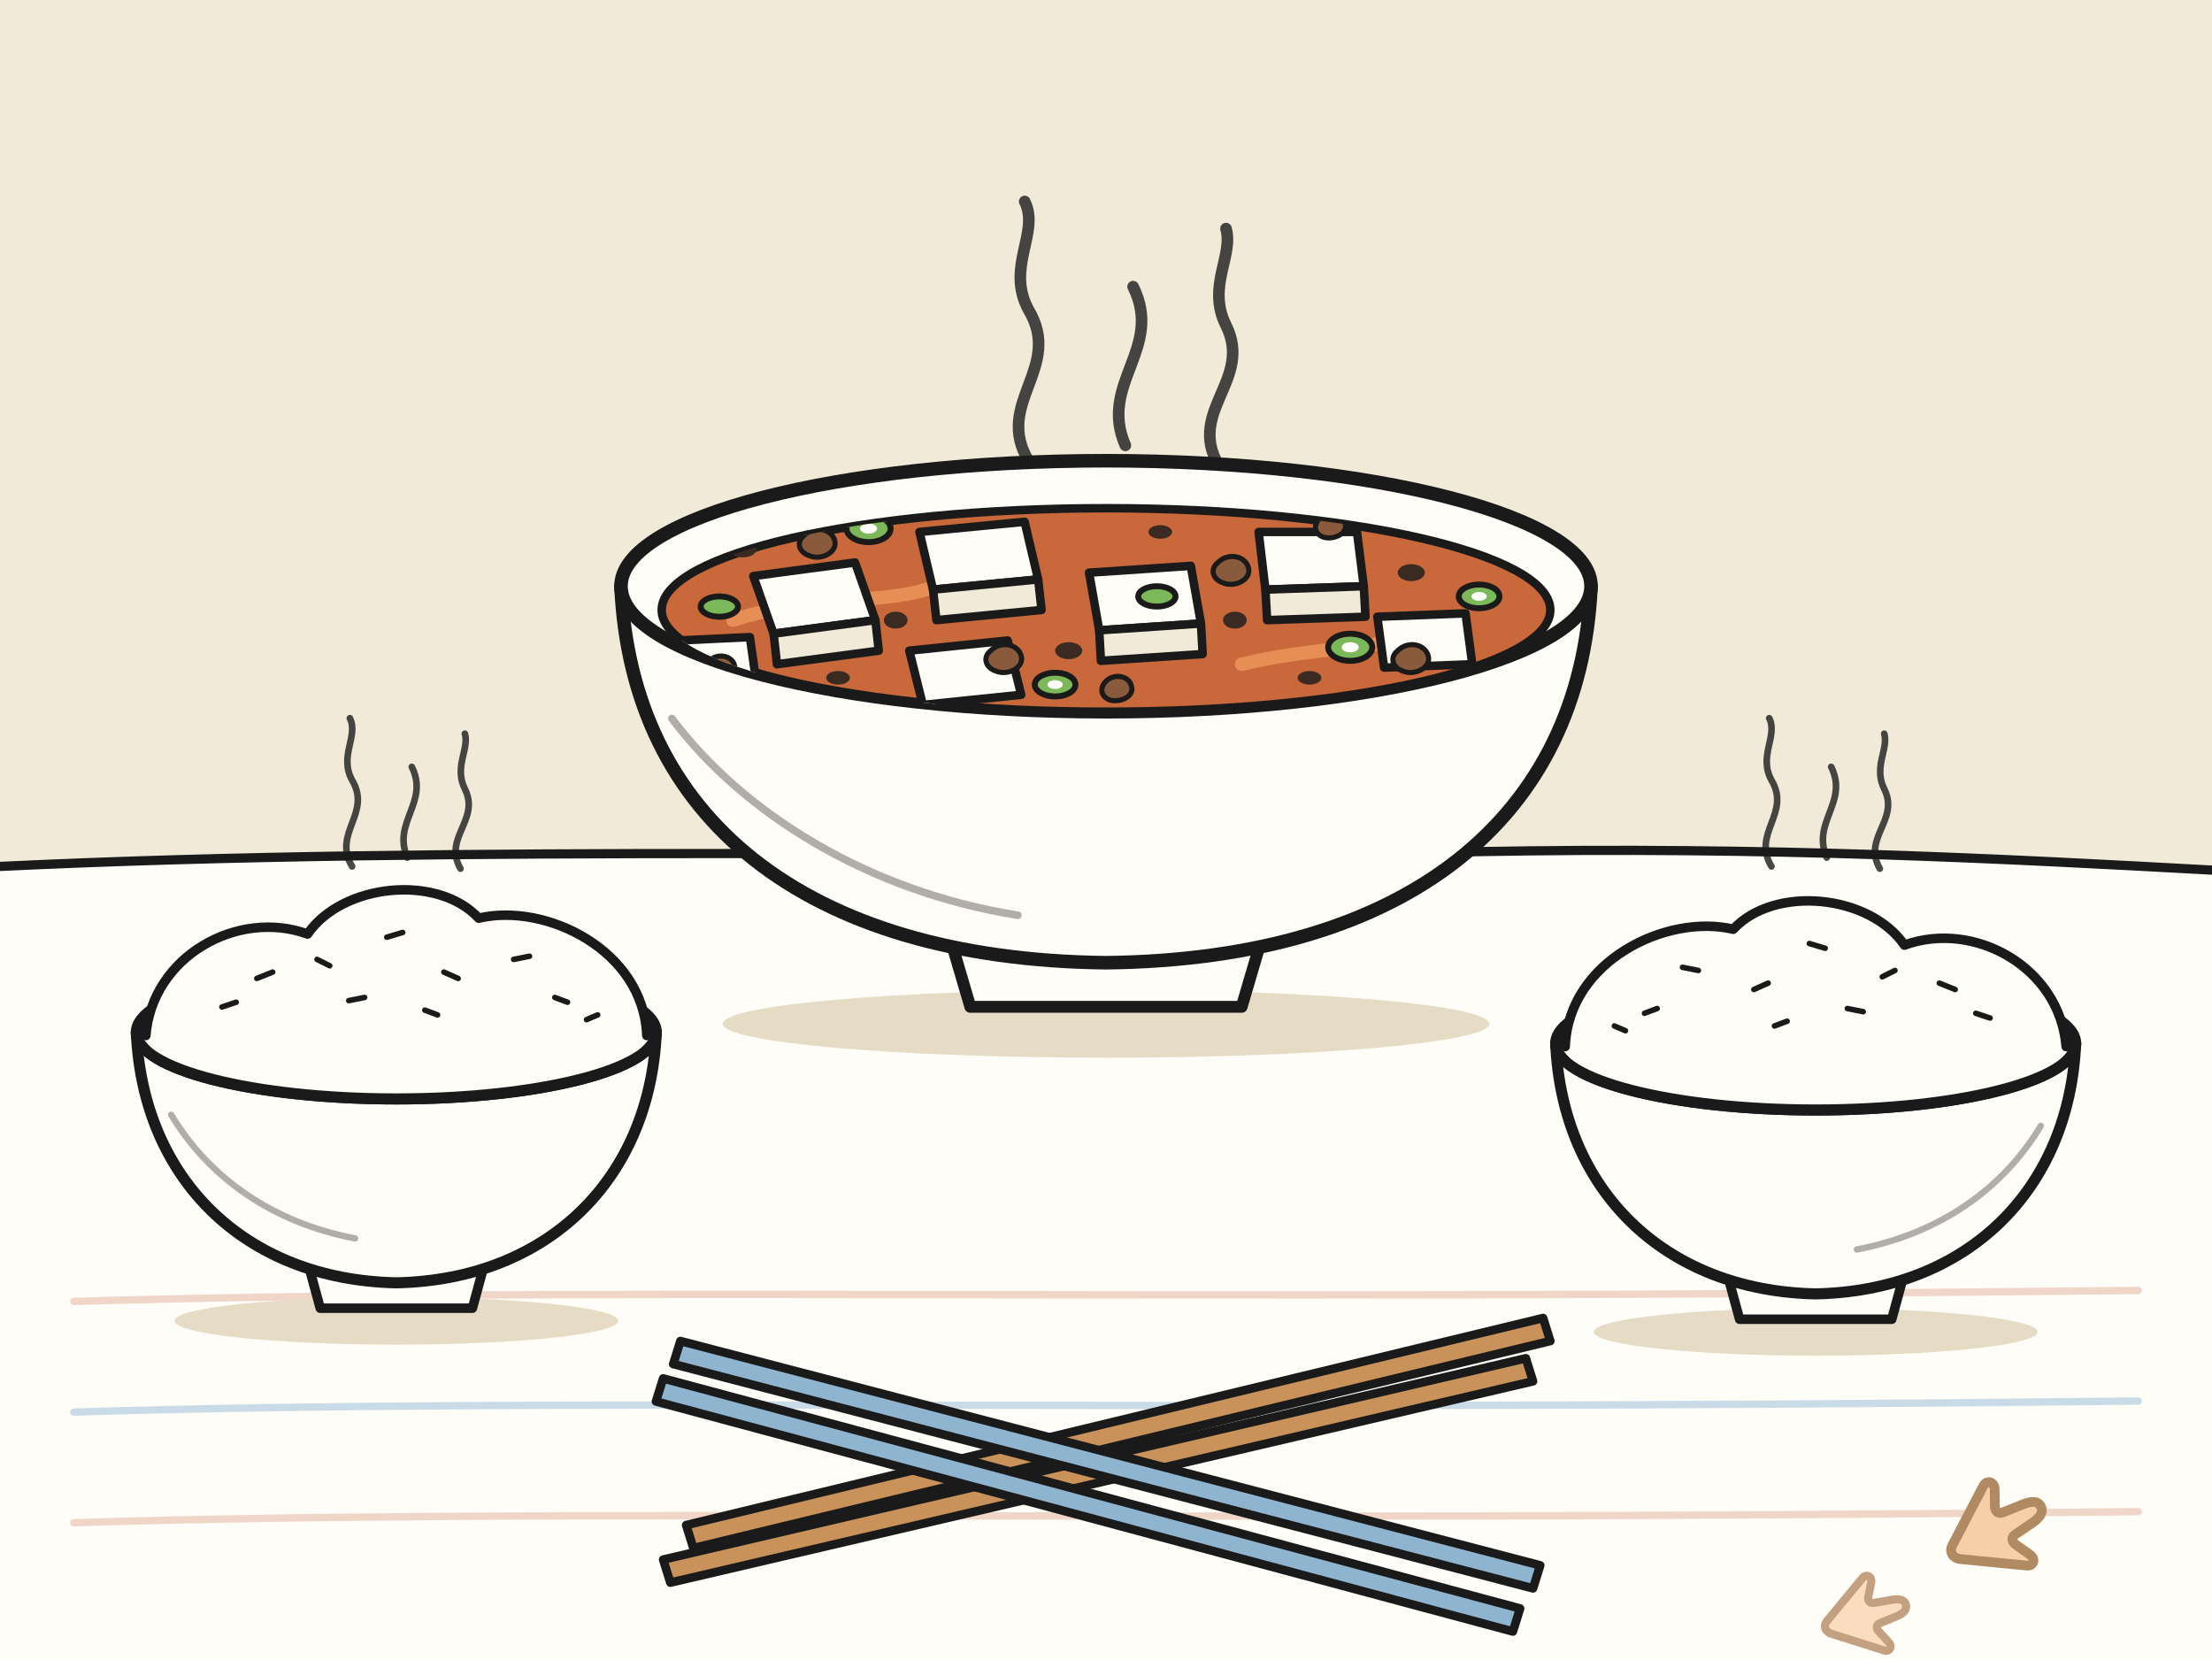
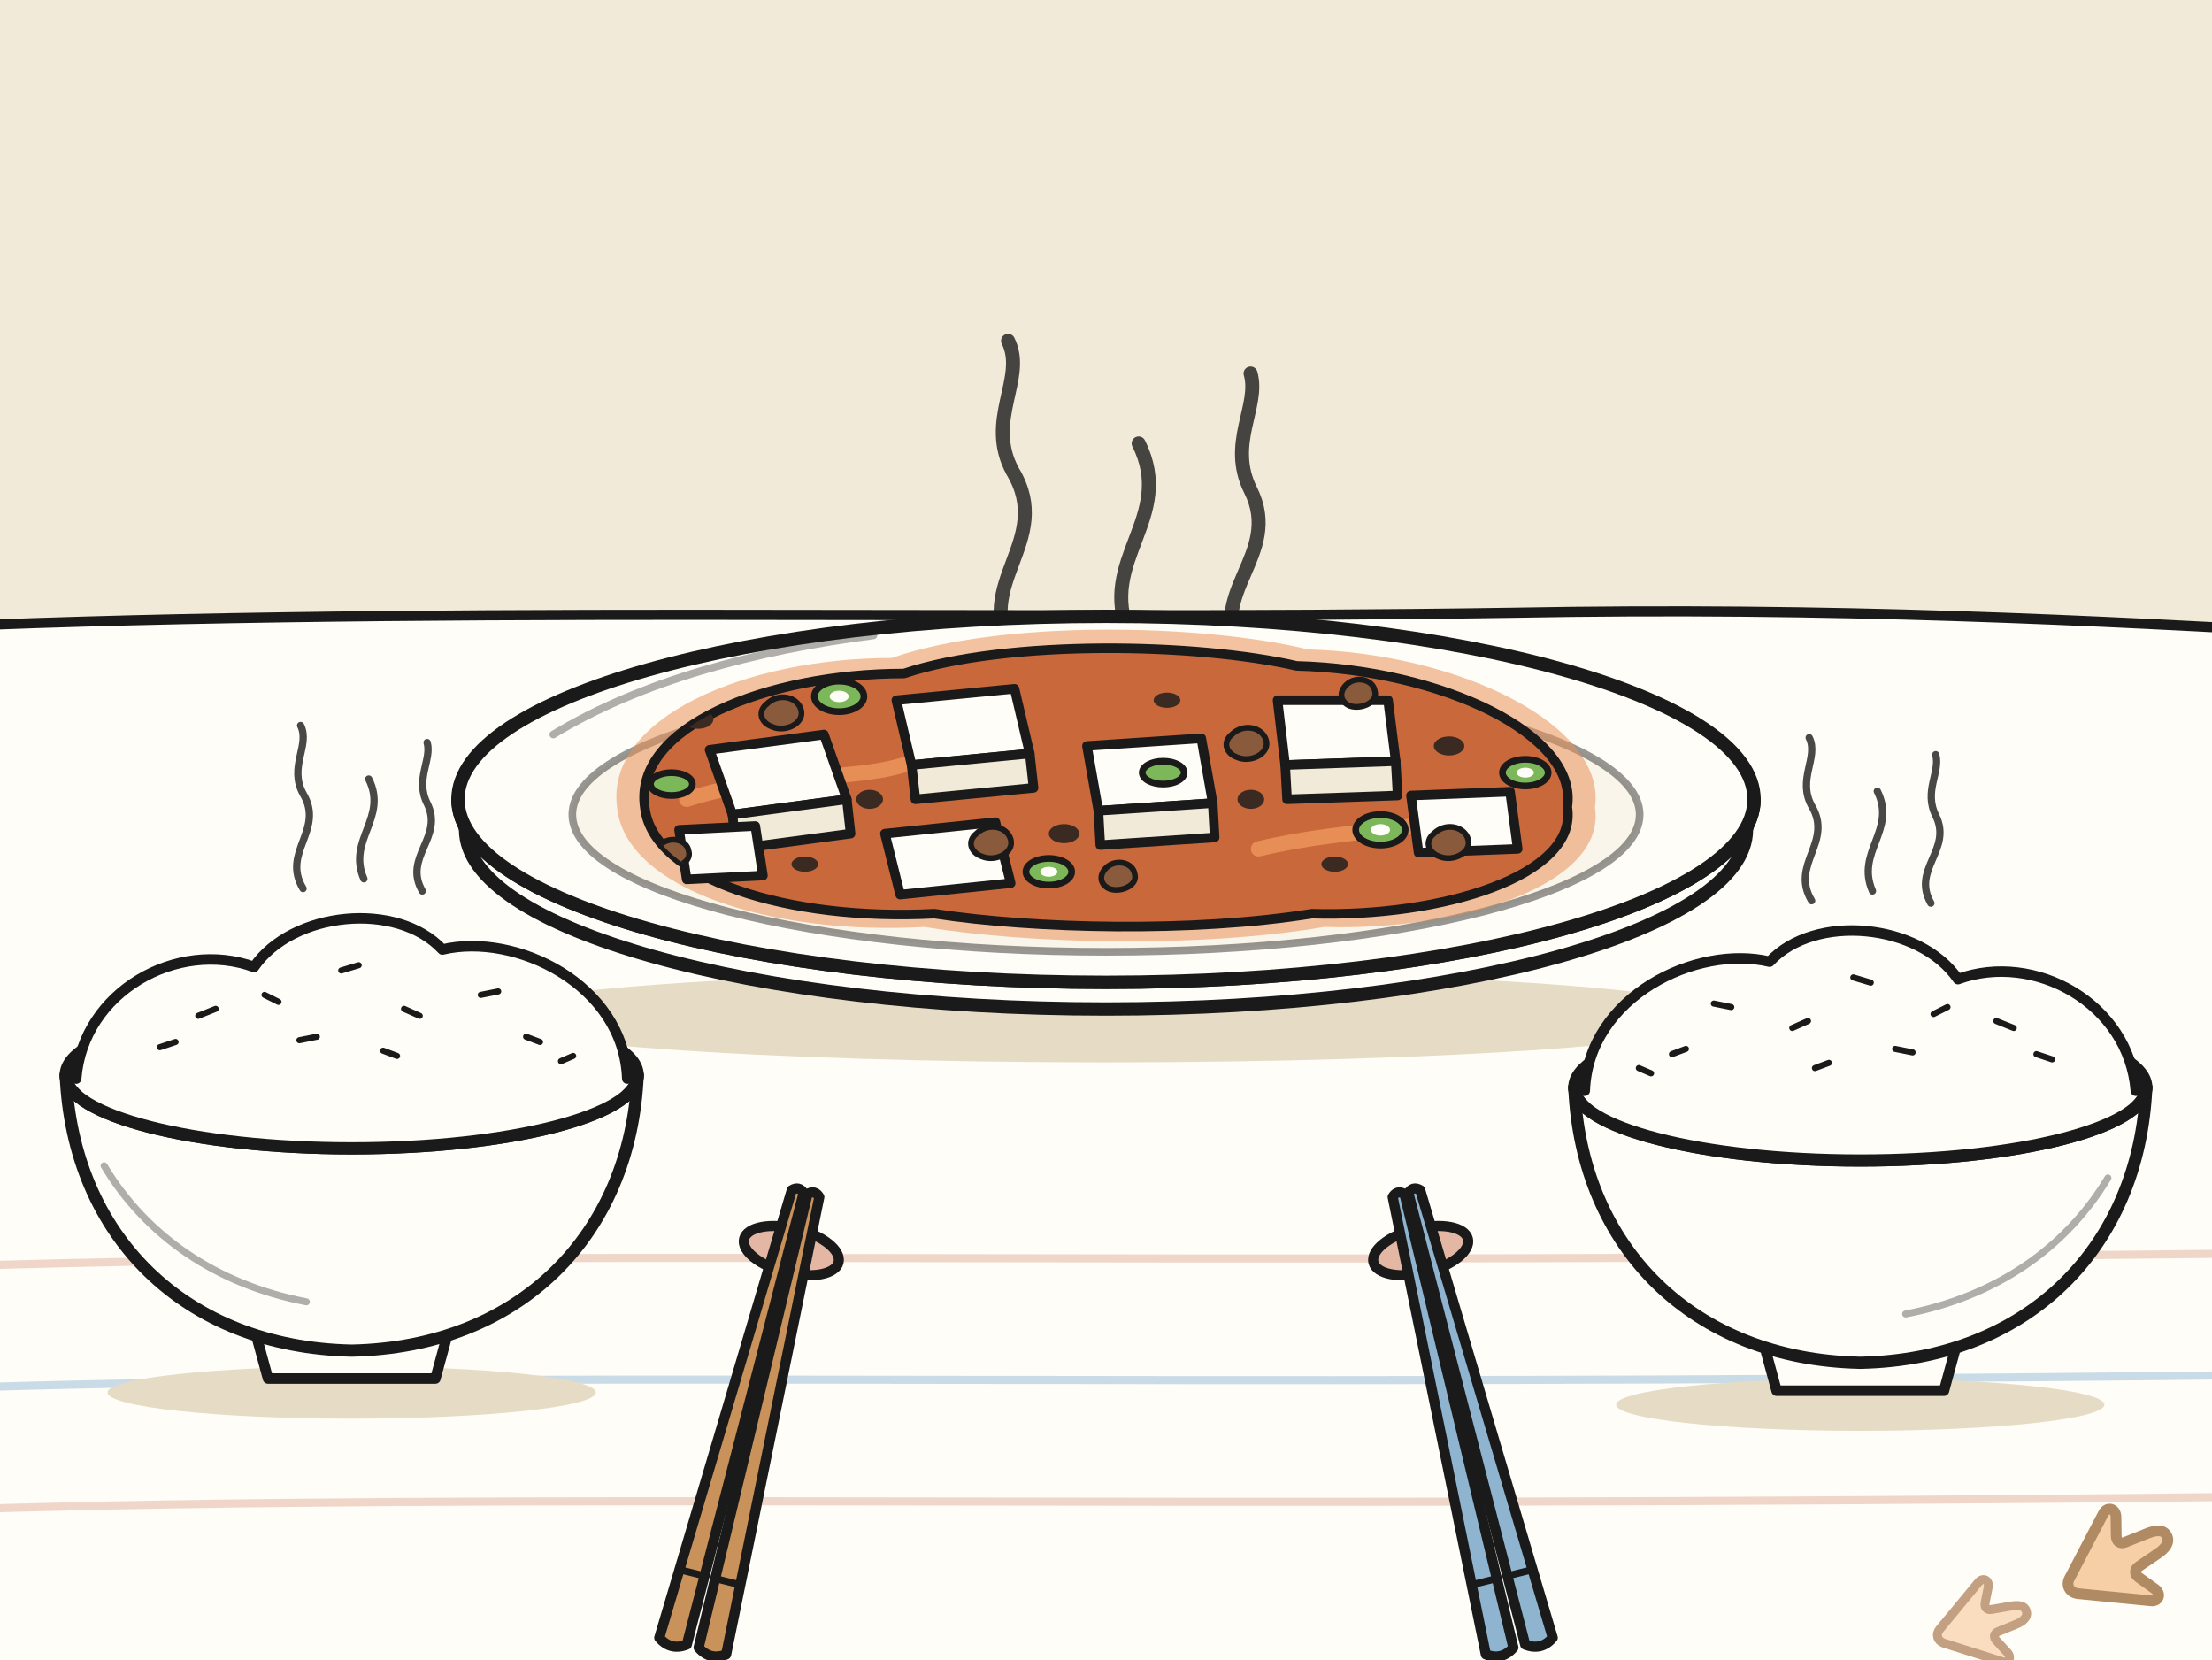
<svg xmlns="http://www.w3.org/2000/svg" viewBox="0 0 1200 900" width="1200" height="900">
  <defs>
    <clipPath id="mapoSurface">
-       <ellipse cx="440" cy="446" rx="262" ry="60" />
+       <path d="M 198 456 C 192 414 262 386 334 386 C 388 368 488 370 540 382 C 616 384 688 418 682 456 C 688 492 616 514 548 512 C 486 522 402 520 350 512 C 274 516 202 494 198 456 Z" />
    </clipPath>
  </defs>
  <g stroke="#1a1a1a" stroke-linecap="round" stroke-linejoin="round">
    <rect width="1200" height="900" fill="#f2ead8" stroke="none" />
-     <path d="M0 470 C 250 458 540 466 800 462 C 960 459 1090 466 1200 472 L1200 900 L0 900 Z" fill="#fffdf7" stroke="none" />
-     <path d="M0 470 C 250 458 540 466 800 462 C 960 459 1090 466 1200 472" fill="none" stroke-width="5" />
-     <g fill="none" stroke-width="4" opacity="0.55">
-       <path d="M40 706 C 300 698 620 706 1160 700" stroke="#e3b7a4" />
-       <path d="M40 766 C 300 758 620 766 1160 760" stroke="#9dc0d9" />
-       <path d="M40 826 C 300 818 620 826 1160 820" stroke="#e3b7a4" />
-     </g>
-     <g transform="translate(600 250) scale(1.05)" fill="none" stroke-width="6" opacity="0.8">
-       <path d="M-40 0 C -58 -30 -22 -48 -40 -78 C -52 -100 -34 -118 -42 -134" />
-       <path d="M10 -8 C -4 -40 30 -58 14 -90" />
-       <path d="M58 2 C 42 -26 76 -42 62 -70 C 52 -90 66 -106 62 -120" />
-     </g>
-     <g transform="translate(215 470) scale(0.6)" fill="none" stroke-width="6" opacity="0.8">
-       <path d="M-40 0 C -58 -30 -22 -48 -40 -78 C -52 -100 -34 -118 -42 -134" />
-       <path d="M10 -8 C -4 -40 30 -58 14 -90" />
-       <path d="M58 2 C 42 -26 76 -42 62 -70 C 52 -90 66 -106 62 -120" />
-     </g>
-     <g transform="translate(985 470) scale(0.6)" fill="none" stroke-width="6" opacity="0.8">
-       <path d="M-40 0 C -58 -30 -22 -48 -40 -78 C -52 -100 -34 -118 -42 -134" />
-       <path d="M10 -8 C -4 -40 30 -58 14 -90" />
-       <path d="M58 2 C 42 -26 76 -42 62 -70 C 52 -90 66 -106 62 -120" />
-     </g>
-     <g transform="translate(600 318) scale(0.92 0.92)">
-       <g transform="translate(-440 -432)">
-         <ellipse cx="440" cy="690" rx="226" ry="20" fill="#e6dcc6" stroke="none" />
-         <path d="M350 646 L360 680 L520 680 L530 646" fill="#fffdf7" stroke-width="7" />
-         <path d="M154 432 C 160 568 262 652 440 654 C 618 652 720 568 726 432" fill="#fffdf7" stroke-width="8" />
-         <path d="M184 510 C 226 566 300 612 388 626" fill="none" stroke-width="4.5" opacity="0.35" />
-         <ellipse cx="440" cy="432" rx="286" ry="74" fill="#fffdf7" stroke-width="8" />
-         <ellipse cx="440" cy="446" rx="262" ry="60" fill="#c9683a" stroke-width="5" />
-         <g clip-path="url(#mapoSurface)">
-           <path d="M220 452 C 270 436 316 444 344 430" fill="none" stroke="#ea9259" stroke-width="8" opacity="0.9" />
-           <path d="M520 478 C 570 466 612 470 646 454" fill="none" stroke="#ea9259" stroke-width="8" opacity="0.9" />
+     <g transform="translate(600 900) scale(1.1) translate(-600 -900)">
+       <path d="M0 392 C 250 380 540 388 800 384 C 960 381 1090 388 1200 394 L1200 900 L0 900 Z" fill="#fffdf7" stroke="none" />
+       <path d="M0 392 C 250 380 540 388 800 384 C 960 381 1090 388 1200 394" fill="none" stroke-width="5" />
+       <g fill="none" stroke-width="4" opacity="0.55">
+         <path d="M40 706 C 300 698 620 706 1160 700" stroke="#e3b7a4" />
+         <path d="M40 766 C 300 758 620 766 1160 760" stroke="#9dc0d9" />
+         <path d="M40 826 C 300 818 620 826 1160 820" stroke="#e3b7a4" />
+       </g>
+       <g transform="translate(600 404) scale(1.15)" fill="none" stroke-width="6" opacity="0.8">
+         <path d="M-40 0 C -58 -30 -22 -48 -40 -78 C -52 -100 -34 -118 -42 -134" />
+         <path d="M10 -8 C -4 -40 30 -58 14 -90" />
+         <path d="M58 2 C 42 -26 76 -42 62 -70 C 52 -90 66 -106 62 -120" />
+       </g>
+       <g transform="translate(228 520) scale(0.6)" fill="none" stroke-width="6" opacity="0.8">
+         <path d="M-40 0 C -58 -30 -22 -48 -40 -78 C -52 -100 -34 -118 -42 -134" />
+         <path d="M10 -8 C -4 -40 30 -58 14 -90" />
+         <path d="M58 2 C 42 -26 76 -42 62 -70 C 52 -90 66 -106 62 -120" />
+       </g>
+       <g transform="translate(972 526) scale(0.6)" fill="none" stroke-width="6" opacity="0.8">
+         <path d="M-40 0 C -58 -30 -22 -48 -40 -78 C -52 -100 -34 -118 -42 -134" />
+         <path d="M10 -8 C -4 -40 30 -58 14 -90" />
+         <path d="M58 2 C 42 -26 76 -42 62 -70 C 52 -90 66 -106 62 -120" />
+       </g>
+       <g transform="translate(600 476) scale(0.94)">
+         <g transform="translate(-440 -452)">
+           <ellipse cx="440" cy="566" rx="330" ry="24" fill="#e6dcc6" stroke="none" />
+           <path d="M100 452 A340 96 0 0 0 780 452 L 776 468 A336 94 0 0 1 104 468 Z" fill="#fffdf7" stroke-width="7" />
+           <ellipse cx="440" cy="452" rx="340" ry="96" fill="#fffdf7" stroke-width="7" />
+           <ellipse cx="440" cy="460" rx="280" ry="72" fill="#faf5ea" stroke-width="4" stroke-opacity="0.45" />
+           <path d="M150 418 C 196 390 256 374 318 366" fill="none" stroke-width="4" opacity="0.35" />
+           <path d="M 198 456 C 192 414 262 386 334 386 C 388 368 488 370 540 382 C 616 384 688 418 682 456 C 688 492 616 514 548 512 C 486 522 402 520 350 512 C 274 516 202 494 198 456 Z" transform="translate(440 454) scale(1.06 1.12) translate(-440 -454)" fill="#ea9259" stroke="none" opacity="0.55" />
+           <path d="M 198 456 C 192 414 262 386 334 386 C 388 368 488 370 540 382 C 616 384 688 418 682 456 C 688 492 616 514 548 512 C 486 522 402 520 350 512 C 274 516 202 494 198 456 Z" fill="#c9683a" stroke-width="5" />
+           <g clip-path="url(#mapoSurface)">
+             <path d="M220 452 C 270 436 316 444 344 430" fill="none" stroke="#ea9259" stroke-width="8" opacity="0.9" />
+             <path d="M520 478 C 570 466 612 470 646 454" fill="none" stroke="#ea9259" stroke-width="8" opacity="0.9" />
+           </g>
          <g stroke-width="5">
            <path d="M232 426 L292 418 L304 452 L244 460 Z" fill="#fffdf7" />
            <path d="M244 460 L304 452 L306 470 L246 478 Z" fill="#f2ead8" />
            <path d="M330 400 L392 394 L400 428 L338 434 Z" fill="#fffdf7" />
            <path d="M338 434 L400 428 L402 446 L340 452 Z" fill="#f2ead8" />
            <path d="M430 424 L490 420 L496 454 L436 458 Z" fill="#fffdf7" />
            <path d="M436 458 L496 454 L497 472 L437 476 Z" fill="#f2ead8" />
            <path d="M530 400 L588 400 L592 432 L534 434 Z" fill="#fffdf7" />
            <path d="M534 434 L592 432 L593 450 L535 452 Z" fill="#f2ead8" />
            <path d="M324 470 L382 464 L390 496 L332 502 Z" fill="#fffdf7" />
            <path d="M600 450 L652 448 L656 478 L604 480 Z" fill="#fffdf7" />
-             <path d="M188 464 L230 462 L234 490 L192 492 Z" fill="#fffdf7" />
+             <path d="M216 468 L256 466 L260 492 L220 494 Z" fill="#fffdf7" />
          </g>
-           <g fill="#8a5a3c" stroke-width="3">
-             <path d="M262 402 c6 -6 16 -4 18 3 c2 7 -8 12 -15 9 c-6 -2 -8 -8 -3 -12 z" />
-             <path d="M372 470 c6 -6 16 -4 18 3 c2 7 -8 12 -15 9 c-6 -2 -8 -8 -3 -12 z" />
-             <path d="M506 418 c6 -6 16 -4 18 3 c2 7 -8 12 -15 9 c-6 -2 -8 -8 -3 -12 z" />
-             <path d="M612 470 c6 -6 16 -4 18 3 c2 7 -8 12 -15 9 c-6 -2 -8 -8 -3 -12 z" />
-             <path d="M440 488 c5 -5 14 -3 15 3 c2 6 -7 10 -13 8 c-5 -2 -6 -7 -2 -11 z" />
-             <path d="M206 476 c5 -5 14 -3 15 3 c2 6 -7 10 -13 8 c-5 -2 -6 -7 -2 -11 z" />
-             <path d="M566 392 c5 -5 14 -3 15 3 c2 6 -7 10 -13 8 c-5 -2 -6 -7 -2 -11 z" />
-           </g>
-           <g fill="#3b2a22" stroke="none">
-             <ellipse cx="226" cy="410" rx="8" ry="5" />
-             <ellipse cx="316" cy="452" rx="7" ry="5" />
-             <ellipse cx="418" cy="470" rx="8" ry="5" />
-             <ellipse cx="516" cy="452" rx="7" ry="5" />
-             <ellipse cx="620" cy="424" rx="8" ry="5" />
-             <ellipse cx="472" cy="400" rx="7" ry="4" />
-             <ellipse cx="282" cy="486" rx="7" ry="4" />
-             <ellipse cx="560" cy="486" rx="7" ry="4" />
-           </g>
-           <g fill="#7cb85a" stroke-width="3.5">
-             <ellipse cx="300" cy="398" rx="13" ry="8" />
-             <ellipse cx="410" cy="490" rx="12" ry="7" />
-             <ellipse cx="584" cy="468" rx="13" ry="8" />
-             <ellipse cx="470" cy="438" rx="11" ry="6" />
-             <ellipse cx="212" cy="444" rx="11" ry="6" />
-             <ellipse cx="660" cy="438" rx="12" ry="7" />
-           </g>
-           <g fill="#fffdf7" stroke="none">
-             <ellipse cx="300" cy="398" rx="5" ry="3" />
-             <ellipse cx="410" cy="490" rx="4.5" ry="2.6" />
-             <ellipse cx="584" cy="468" rx="5" ry="3" />
-             <ellipse cx="660" cy="438" rx="4.5" ry="2.6" />
+           <g clip-path="url(#mapoSurface)">
+             <g fill="#8a5a3c" stroke-width="3">
+               <path d="M262 402 c6 -6 16 -4 18 3 c2 7 -8 12 -15 9 c-6 -2 -8 -8 -3 -12 z" />
+               <path d="M372 470 c6 -6 16 -4 18 3 c2 7 -8 12 -15 9 c-6 -2 -8 -8 -3 -12 z" />
+               <path d="M506 418 c6 -6 16 -4 18 3 c2 7 -8 12 -15 9 c-6 -2 -8 -8 -3 -12 z" />
+               <path d="M612 470 c6 -6 16 -4 18 3 c2 7 -8 12 -15 9 c-6 -2 -8 -8 -3 -12 z" />
+               <path d="M440 488 c5 -5 14 -3 15 3 c2 6 -7 10 -13 8 c-5 -2 -6 -7 -2 -11 z" />
+               <path d="M206 476 c5 -5 14 -3 15 3 c2 6 -7 10 -13 8 c-5 -2 -6 -7 -2 -11 z" />
+               <path d="M566 392 c5 -5 14 -3 15 3 c2 6 -7 10 -13 8 c-5 -2 -6 -7 -2 -11 z" />
+             </g>
+             <g fill="#3b2a22" stroke="none">
+               <ellipse cx="226" cy="410" rx="8" ry="5" />
+               <ellipse cx="316" cy="452" rx="7" ry="5" />
+               <ellipse cx="418" cy="470" rx="8" ry="5" />
+               <ellipse cx="516" cy="452" rx="7" ry="5" />
+               <ellipse cx="620" cy="424" rx="8" ry="5" />
+               <ellipse cx="472" cy="400" rx="7" ry="4" />
+               <ellipse cx="282" cy="486" rx="7" ry="4" />
+               <ellipse cx="560" cy="486" rx="7" ry="4" />
+             </g>
+             <g fill="#7cb85a" stroke-width="3.5">
+               <ellipse cx="300" cy="398" rx="13" ry="8" />
+               <ellipse cx="410" cy="490" rx="12" ry="7" />
+               <ellipse cx="584" cy="468" rx="13" ry="8" />
+               <ellipse cx="470" cy="438" rx="11" ry="6" />
+               <ellipse cx="212" cy="444" rx="11" ry="6" />
+               <ellipse cx="660" cy="438" rx="12" ry="7" />
+             </g>
+             <g fill="#fffdf7" stroke="none">
+               <ellipse cx="300" cy="398" rx="5" ry="3" />
+               <ellipse cx="410" cy="490" rx="4.5" ry="2.6" />
+               <ellipse cx="584" cy="468" rx="5" ry="3" />
+               <ellipse cx="660" cy="438" rx="4.5" ry="2.6" />
+             </g>
          </g>
        </g>
      </g>
-     </g>
-     <g transform="translate(215 560) scale(0.86 0.86)">
-       <g transform="translate(-930 -508)">
-         <ellipse cx="930" cy="690" rx="140" ry="15" fill="#e6dcc6" stroke="none" />
-         <path d="M876 660 L882 682 L978 682 L984 660" fill="#fffdf7" stroke-width="6" />
-         <path d="M766 508 C 770 600 834 664 930 666 C 1026 664 1090 600 1094 508" fill="#fffdf7" stroke-width="7" />
-         <path d="M788 560 C 812 600 852 628 904 638" fill="none" stroke-width="4" opacity="0.35" />
-         <ellipse cx="930" cy="508" rx="164" ry="42" fill="#fffdf7" stroke-width="7" />
-         <path d="M772 510 C 776 460 830 430 874 446 C 896 414 956 408 982 436 C 1024 426 1086 456 1088 510 A 158 38 0 0 1 772 510 Z" fill="#fffdf7" stroke="none" />
-         <path d="M772 510 C 776 460 830 430 874 446 C 896 414 956 408 982 436 C 1024 426 1086 456 1088 510" fill="none" stroke-width="6" />
-         <g fill="none" stroke-width="3.5">
-           <path d="M842 474 l10 -4" />
-           <path d="M880 462 l8 4" />
-           <path d="M924 448 l10 -3" />
-           <path d="M960 470 l9 4" />
-           <path d="M1004 462 l10 -2" />
-           <path d="M1030 486 l8 3" />
-           <path d="M820 492 l9 -3" />
-           <path d="M900 488 l10 -2" />
-           <path d="M948 494 l8 3" />
-           <path d="M1050 500 l7 -3" />
-         </g>
-         <path d="M766 508 A 164 42 0 0 0 1094 508" fill="none" stroke-width="7" />
-       </g>
-     </g>
-     <g transform="translate(985 566) scale(-0.86 0.86)">
-       <g transform="translate(-930 -508)">
-         <ellipse cx="930" cy="690" rx="140" ry="15" fill="#e6dcc6" stroke="none" />
-         <path d="M876 660 L882 682 L978 682 L984 660" fill="#fffdf7" stroke-width="6" />
-         <path d="M766 508 C 770 600 834 664 930 666 C 1026 664 1090 600 1094 508" fill="#fffdf7" stroke-width="7" />
-         <path d="M788 560 C 812 600 852 628 904 638" fill="none" stroke-width="4" opacity="0.35" />
-         <ellipse cx="930" cy="508" rx="164" ry="42" fill="#fffdf7" stroke-width="7" />
-         <path d="M772 510 C 776 460 830 430 874 446 C 896 414 956 408 982 436 C 1024 426 1086 456 1088 510 A 158 38 0 0 1 772 510 Z" fill="#fffdf7" stroke="none" />
-         <path d="M772 510 C 776 460 830 430 874 446 C 896 414 956 408 982 436 C 1024 426 1086 456 1088 510" fill="none" stroke-width="6" />
-         <g fill="none" stroke-width="3.5">
-           <path d="M842 474 l10 -4" />
-           <path d="M880 462 l8 4" />
-           <path d="M924 448 l10 -3" />
-           <path d="M960 470 l9 4" />
-           <path d="M1004 462 l10 -2" />
-           <path d="M1030 486 l8 3" />
-           <path d="M820 492 l9 -3" />
-           <path d="M900 488 l10 -2" />
-           <path d="M948 494 l8 3" />
-           <path d="M1050 500 l7 -3" />
-         </g>
-         <path d="M766 508 A 164 42 0 0 0 1094 508" fill="none" stroke-width="7" />
-       </g>
-     </g>
-     <g transform="translate(600 800) scale(0.78 0.78)">
-       <g transform="translate(-608 -783)">
-         <g stroke-width="6">
-           <path d="M300 842 L 900 702 L 905 718 L 305 858 Z" fill="#c9925a" />
-           <path d="M316 818 L 912 674 L 917 690 L 321 834 Z" fill="#c9925a" />
-           <path d="M312 690 L 910 846 L 905 862 L 307 706 Z" fill="#8fb4cf" />
-           <path d="M300 716 L 896 876 L 891 892 L 295 732 Z" fill="#8fb4cf" />
+       <g transform="translate(228 612) scale(0.86 0.86)">
+         <g transform="translate(-930 -508)">
+           <ellipse cx="930" cy="690" rx="140" ry="15" fill="#e6dcc6" stroke="none" />
+           <path d="M876 660 L882 682 L978 682 L984 660" fill="#fffdf7" stroke-width="6" />
+           <path d="M766 508 C 770 600 834 664 930 666 C 1026 664 1090 600 1094 508" fill="#fffdf7" stroke-width="7" />
+           <path d="M788 560 C 812 600 852 628 904 638" fill="none" stroke-width="4" opacity="0.35" />
+           <ellipse cx="930" cy="508" rx="164" ry="42" fill="#fffdf7" stroke-width="7" />
+           <path d="M772 510 C 776 460 830 430 874 446 C 896 414 956 408 982 436 C 1024 426 1086 456 1088 510 A 158 38 0 0 1 772 510 Z" fill="#fffdf7" stroke="none" />
+           <path d="M772 510 C 776 460 830 430 874 446 C 896 414 956 408 982 436 C 1024 426 1086 456 1088 510" fill="none" stroke-width="6" />
+           <g fill="none" stroke-width="3.5">
+             <path d="M842 474 l10 -4" />
+             <path d="M880 462 l8 4" />
+             <path d="M924 448 l10 -3" />
+             <path d="M960 470 l9 4" />
+             <path d="M1004 462 l10 -2" />
+             <path d="M1030 486 l8 3" />
+             <path d="M820 492 l9 -3" />
+             <path d="M900 488 l10 -2" />
+             <path d="M948 494 l8 3" />
+             <path d="M1050 500 l7 -3" />
+           </g>
+           <path d="M766 508 A 164 42 0 0 0 1094 508" fill="none" stroke-width="7" />
        </g>
      </g>
-     </g>
-     <g stroke-width="2.2" stroke-linejoin="round">
-       <path d="M13 3.2c1.6 0 2.2 1.6 2.4 3.4l.5 4.6c.1 1.2 1 1.6 2 1.1l3.6-1.8c1.6-.8 2.8.6 1.7 2L14.9 25c-1 1.3-2.6 1.3-3.5 0L2.9 12.6c-1-1.4.2-2.8 1.8-2l3.5 1.8c1 .5 1.9.1 2-1.1l.5-4.6C10.9 4.8 11.4 3.2 13 3.2Z" transform="translate(1080 790) rotate(62 13 14) scale(2.4)" fill="#f6cfa6" stroke="#b08a63" />
-       <path d="M13 3.2c1.6 0 2.2 1.6 2.4 3.4l.5 4.6c.1 1.2 1 1.6 2 1.1l3.6-1.8c1.6-.8 2.8.6 1.7 2L14.9 25c-1 1.3-2.6 1.3-3.5 0L2.9 12.6c-1-1.4.2-2.8 1.8-2l3.5 1.8c1 .5 1.9.1 2-1.1l.5-4.6C10.9 4.8 11.4 3.2 13 3.2Z" transform="translate(1010 846) rotate(74 13 14) scale(2.0)" fill="#faddbe" stroke="#c2a081" />
+       <g transform="translate(972 618) scale(-0.86 0.86)">
+         <g transform="translate(-930 -508)">
+           <ellipse cx="930" cy="690" rx="140" ry="15" fill="#e6dcc6" stroke="none" />
+           <path d="M876 660 L882 682 L978 682 L984 660" fill="#fffdf7" stroke-width="6" />
+           <path d="M766 508 C 770 600 834 664 930 666 C 1026 664 1090 600 1094 508" fill="#fffdf7" stroke-width="7" />
+           <path d="M788 560 C 812 600 852 628 904 638" fill="none" stroke-width="4" opacity="0.35" />
+           <ellipse cx="930" cy="508" rx="164" ry="42" fill="#fffdf7" stroke-width="7" />
+           <path d="M772 510 C 776 460 830 430 874 446 C 896 414 956 408 982 436 C 1024 426 1086 456 1088 510 A 158 38 0 0 1 772 510 Z" fill="#fffdf7" stroke="none" />
+           <path d="M772 510 C 776 460 830 430 874 446 C 896 414 956 408 982 436 C 1024 426 1086 456 1088 510" fill="none" stroke-width="6" />
+           <g fill="none" stroke-width="3.5">
+             <path d="M842 474 l10 -4" />
+             <path d="M880 462 l8 4" />
+             <path d="M924 448 l10 -3" />
+             <path d="M960 470 l9 4" />
+             <path d="M1004 462 l10 -2" />
+             <path d="M1030 486 l8 3" />
+             <path d="M820 492 l9 -3" />
+             <path d="M900 488 l10 -2" />
+             <path d="M948 494 l8 3" />
+             <path d="M1050 500 l7 -3" />
+           </g>
+           <path d="M766 508 A 164 42 0 0 0 1094 508" fill="none" stroke-width="7" />
+         </g>
+       </g>
+       <g transform="translate(424 782) rotate(-76)" stroke-width="5">
+         <ellipse cx="86" cy="0" rx="11" ry="24" fill="#e3b7a4" stroke-width="5" />
+         <path d="M-115 -17 L 115 -7 Q 118 -4 115 -1 L -115 -3 Q -120 -10 -115 -17 Z" fill="#c9925a" />
+         <path d="M-115 3 L 115 1 Q 118 4 115 7 L -115 17 Q -120 10 -115 3 Z" fill="#c9925a" />
+         <path d="M-80 -15.5 L -80 -3 M-80 3 L -80 15.5" fill="none" stroke-width="3.5" />
+       </g>
+       <g transform="translate(776 782) scale(-1 1) rotate(-76)" stroke-width="5">
+         <ellipse cx="86" cy="0" rx="11" ry="24" fill="#e3b7a4" stroke-width="5" />
+         <path d="M-115 -17 L 115 -7 Q 118 -4 115 -1 L -115 -3 Q -120 -10 -115 -17 Z" fill="#8fb4cf" />
+         <path d="M-115 3 L 115 1 Q 118 4 115 7 L -115 17 Q -120 10 -115 3 Z" fill="#8fb4cf" />
+         <path d="M-80 -15.5 L -80 -3 M-80 3 L -80 15.5" fill="none" stroke-width="3.5" />
+       </g>
+       <g stroke-width="2.2" stroke-linejoin="round">
+         <path d="M13 3.2c1.6 0 2.2 1.6 2.4 3.4l.5 4.6c.1 1.2 1 1.6 2 1.1l3.6-1.8c1.6-.8 2.8.6 1.7 2L14.9 25c-1 1.3-2.6 1.3-3.5 0L2.9 12.6c-1-1.4.2-2.8 1.8-2l3.5 1.8c1 .5 1.9.1 2-1.1l.5-4.6C10.9 4.8 11.4 3.2 13 3.2Z" transform="translate(1096 812) rotate(62 13 14) scale(2.4)" fill="#f6cfa6" stroke="#b08a63" />
+         <path d="M13 3.2c1.6 0 2.2 1.6 2.4 3.4l.5 4.6c.1 1.2 1 1.6 2 1.1l3.6-1.8c1.6-.8 2.8.6 1.7 2L14.9 25c-1 1.3-2.6 1.3-3.5 0L2.9 12.6c-1-1.4.2-2.8 1.8-2l3.5 1.8c1 .5 1.9.1 2-1.1l.5-4.6C10.9 4.8 11.4 3.2 13 3.2Z" transform="translate(1030 852) rotate(74 13 14) scale(2.0)" fill="#faddbe" stroke="#c2a081" />
+       </g>
    </g>
  </g>
</svg>
